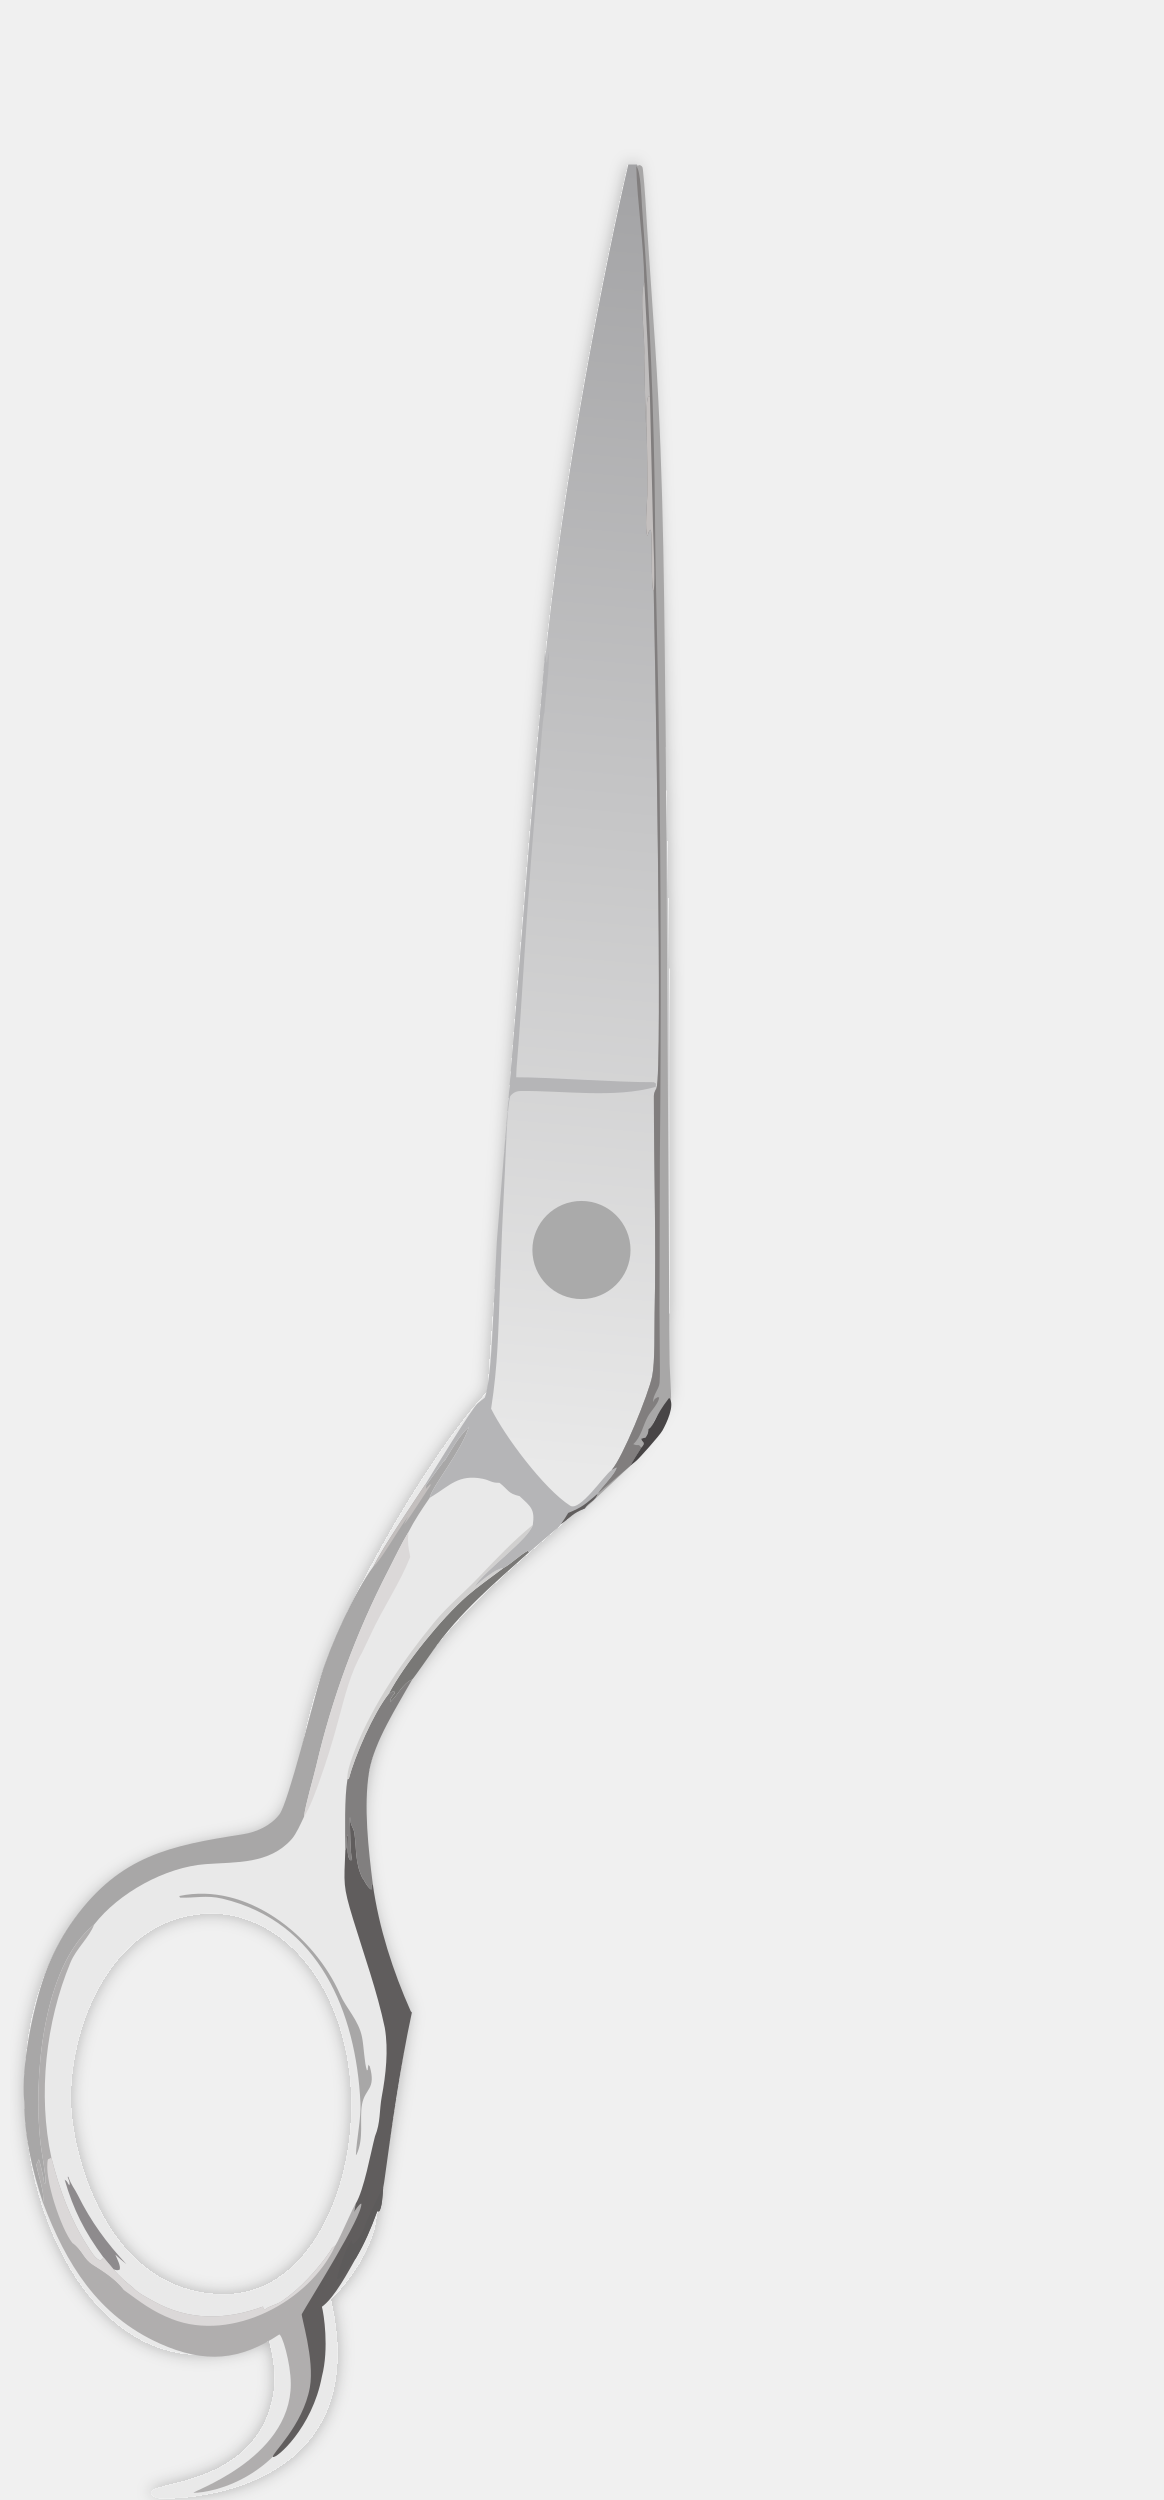
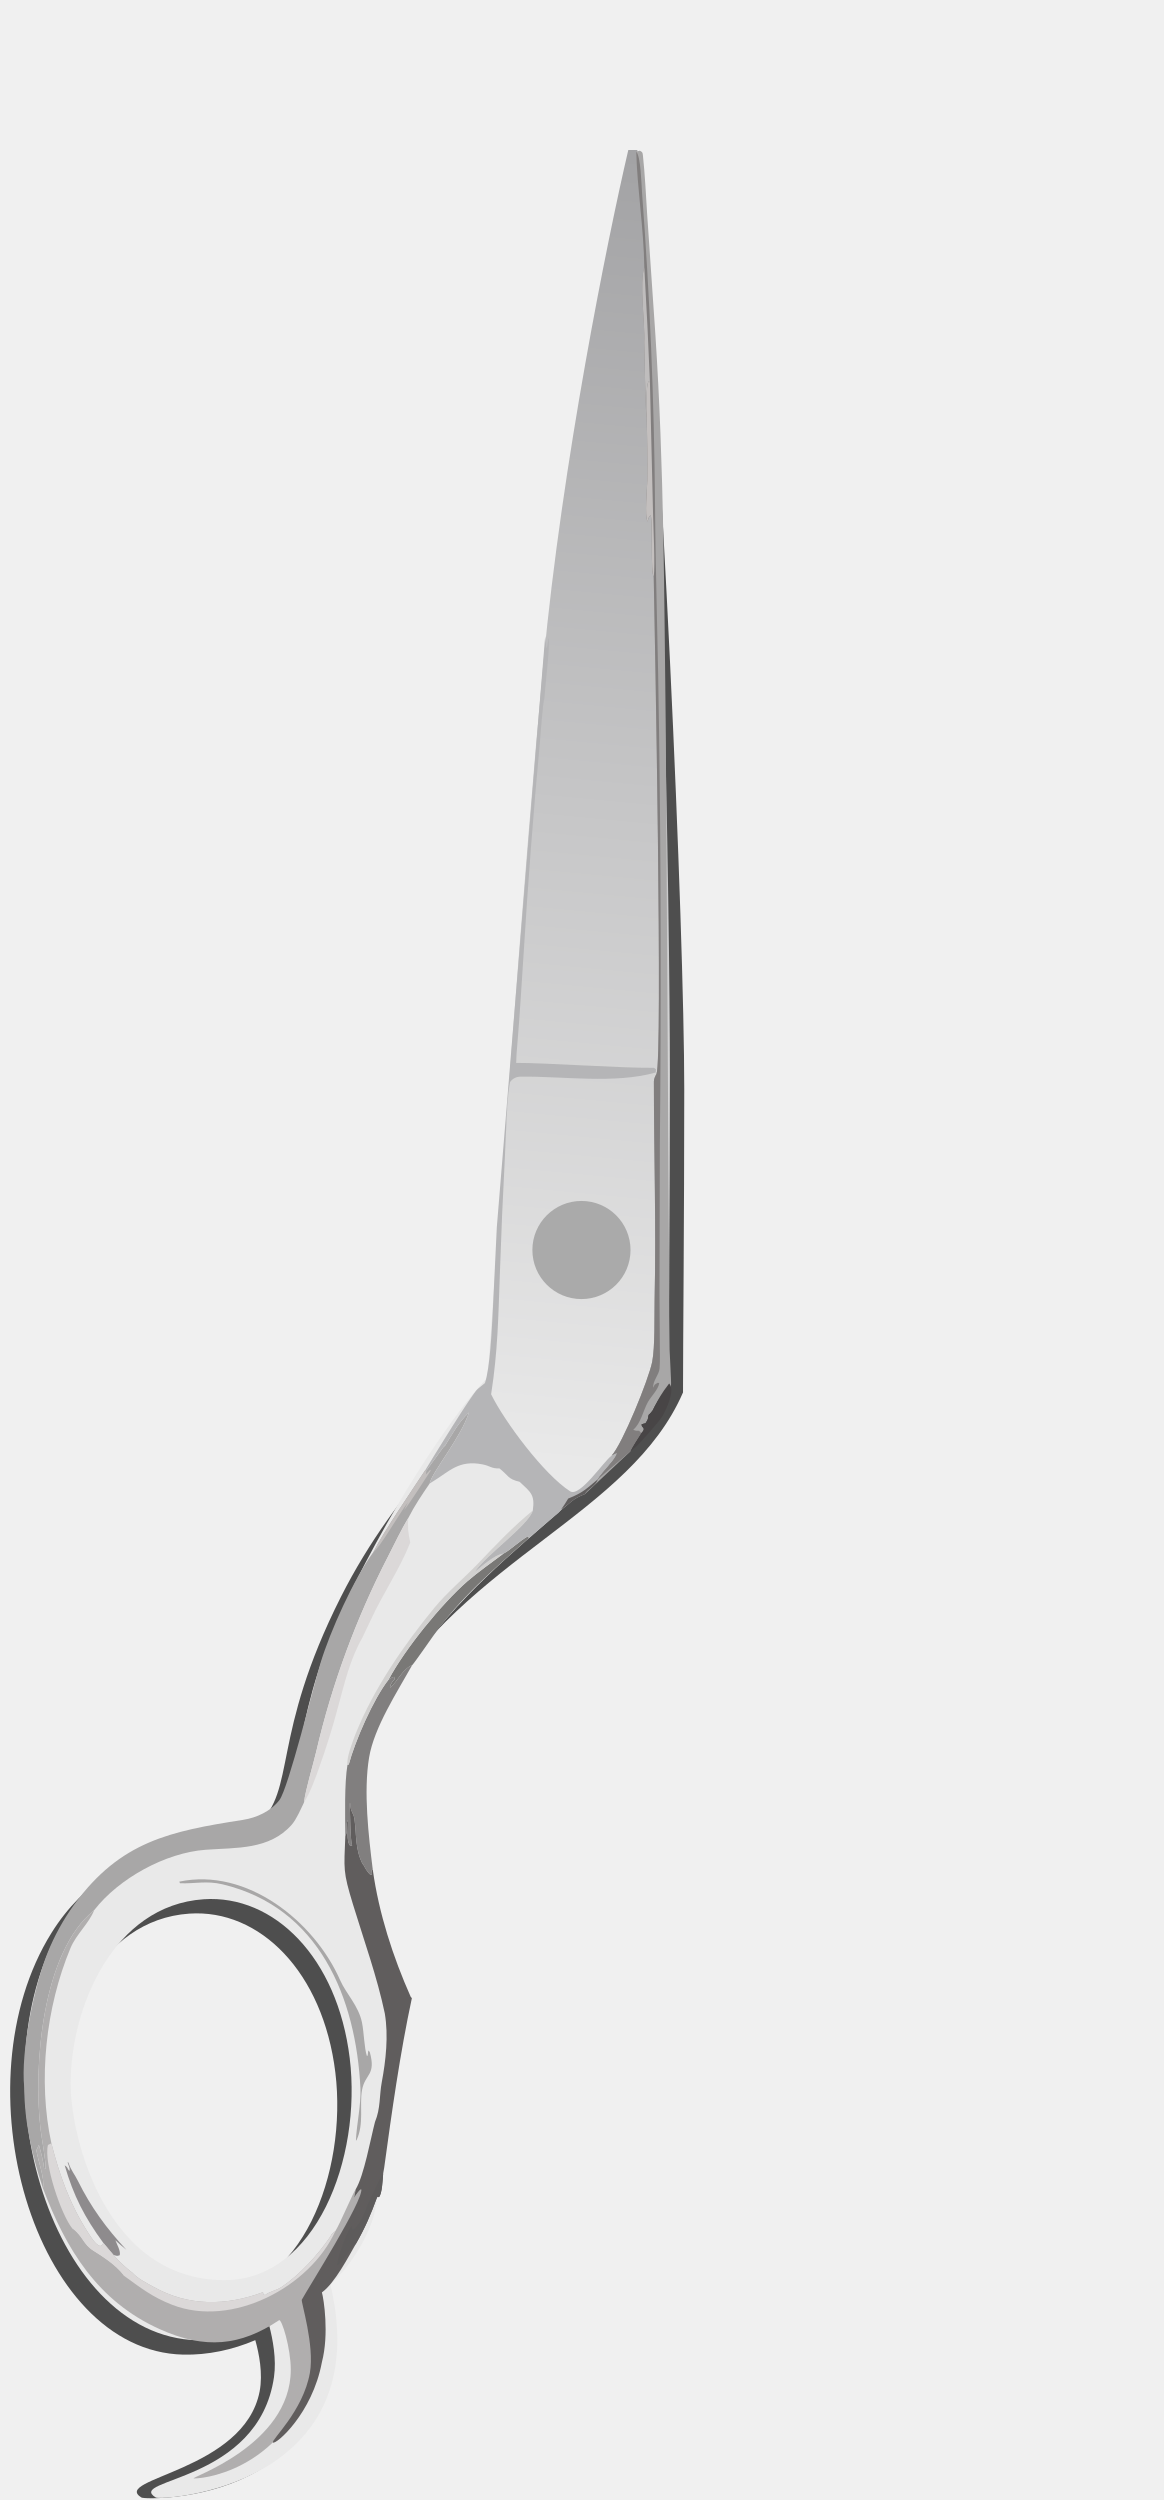
<svg xmlns="http://www.w3.org/2000/svg" width="81" height="174" viewBox="0 0 81 174" fill="none">
  <g clip-path="url(#clip0_720_2033)">
-     <g filter="url(#filter0_d_720_2033)">
-       <path d="M44.361 11.479C46.069 29.026 46.624 64.715 46.624 75.814C46.624 80.357 46.603 84.733 46.581 88.421C46.56 92.109 46.538 95.111 46.538 96.903V96.912L46.535 96.92C44.695 101.156 41.432 104.033 37.879 107.127C34.325 110.222 30.477 113.538 27.45 118.653C25.229 122.408 24.971 126.464 25.521 130.223C26.071 133.982 27.429 137.441 28.436 140.003C28.44 140.014 28.441 140.03 28.442 140.04C28.442 140.052 28.441 140.068 28.441 140.086C28.439 140.122 28.436 140.171 28.43 140.231C28.418 140.352 28.397 140.522 28.369 140.732C28.314 141.154 28.23 141.744 28.125 142.444C27.915 143.846 27.623 145.696 27.323 147.556C27.023 149.415 26.714 151.284 26.469 152.723C26.346 153.442 26.24 154.054 26.158 154.504C26.117 154.728 26.082 154.913 26.055 155.05C26.028 155.185 26.008 155.277 25.995 155.314C25.422 157.07 24.367 158.684 23.006 160.028C26.311 174.202 11.2 174.048 10.844 173.828C8.69 172.499 18 173.828 19.07 166.443C19.25 165.198 18.983 163.802 18.743 162.885C17.163 163.555 15.46 163.92 13.752 163.882C8.538 163.764 4.611 159.034 2.806 153.044C1 147.051 1.309 139.775 4.582 134.532C6.884 130.847 10.011 129.39 12.795 128.642C14.185 128.268 15.493 128.07 16.565 127.86C17.101 127.755 17.579 127.647 17.981 127.513C18.382 127.378 18.704 127.217 18.933 127.01C20.291 125.775 20.514 124.254 21.01 121.808C21.505 119.364 22.272 116.012 24.729 111.142C28.646 103.375 32.523 98.272 33.947 96.884C34.715 85.663 36.533 60.863 37.83 47.038C39.128 33.204 42.299 17.564 43.722 11.473L43.73 11.44H44.358L44.361 11.479ZM14.18 133.188C7.862 133.616 4.916 140.745 4.916 146.038C4.916 149.752 7.349 159.698 15.631 159.698C21.949 159.698 25.194 151.246 24.34 144.245C23.486 137.244 19.078 132.857 14.18 133.188Z" fill="url(#paint0_linear_720_2033)" />
-     </g>
+     <path d="M44.361 11.479C46.069 29.025 47.624 64.713 47.624 75.814C47.624 80.357 47.602 84.733 47.581 88.421C47.559 92.109 47.538 95.111 47.538 96.903V96.912L47.535 96.92C45.694 101.158 41.928 104.036 37.877 107.129C33.822 110.224 29.476 113.539 26.45 118.653C24.229 122.408 23.971 126.464 24.52 130.223C25.07 133.982 26.428 137.441 27.435 140.003C27.44 140.014 27.441 140.03 27.441 140.04C27.442 140.052 27.441 140.068 27.44 140.086C27.439 140.122 27.435 140.171 27.43 140.231C27.418 140.352 27.396 140.522 27.369 140.732C27.314 141.154 27.23 141.744 27.125 142.444C26.915 143.846 26.623 145.696 26.323 147.556C26.023 149.415 25.714 151.284 25.469 152.723C25.346 153.442 25.24 154.054 25.158 154.504C25.117 154.728 25.082 154.913 25.055 155.05C25.028 155.185 25.007 155.277 24.995 155.314C24.422 157.07 23.367 158.684 22.006 160.028C25.311 174.202 10.2 174.048 9.844 173.828C7.691 172.499 17 171.999 18.07 166.443C18.309 165.201 18.028 163.794 17.768 162.874C16.181 163.552 14.468 163.92 12.752 163.882C7.537 163.764 3.611 159.034 1.805 153.044C-0.001 147.051 0.308 139.775 3.582 134.532C5.884 130.847 9.011 129.39 11.795 128.642C13.185 128.268 14.492 128.07 15.564 127.86C16.101 127.755 16.579 127.647 16.98 127.513C17.382 127.378 17.704 127.217 17.932 127.01C19.291 125.775 19.514 124.254 20.01 121.808C20.505 119.364 21.272 116.012 23.728 111.142C27.649 103.369 33.518 98.264 34.946 96.883C35.715 85.662 37.533 60.863 38.83 47.038C40.128 33.207 42.298 17.566 43.721 11.473L43.729 11.44H44.357L44.361 11.479ZM13.18 133.188C6.862 133.616 3.916 140.745 3.916 146.038C3.916 149.753 6.349 159.698 14.632 159.698C20.949 159.698 24.193 151.246 23.34 144.245C22.486 137.244 18.078 132.857 13.18 133.188Z" fill="#4E4E4E" />
+     <path d="M44.361 10.479C46.069 28.026 46.624 63.715 46.624 74.814C46.624 79.357 46.603 83.733 46.581 87.421C46.56 91.109 46.538 94.111 46.538 95.903V95.912L46.535 95.92C44.695 100.156 41.432 103.033 37.879 106.127C34.325 109.222 30.477 112.538 27.45 117.653C25.229 121.408 24.971 125.464 25.521 129.223C26.071 132.982 27.429 136.441 28.436 139.003C28.44 139.014 28.441 139.03 28.442 139.04C28.442 139.052 28.441 139.068 28.441 139.086C28.439 139.122 28.436 139.171 28.43 139.231C28.418 139.352 28.397 139.522 28.369 139.732C28.314 140.154 28.23 140.744 28.125 141.444C27.915 142.846 27.623 144.696 27.323 146.556C27.023 148.415 26.714 150.284 26.469 151.723C26.346 152.442 26.24 153.054 26.158 153.504C26.117 153.728 26.082 153.913 26.055 154.05C26.028 154.185 26.008 154.277 25.995 154.314C25.422 156.07 24.367 157.684 23.006 159.028C26.311 173.204 11.2 174.048 10.844 173.828C8.69 172.499 18 172.828 19.07 165.443C19.25 164.198 18.983 162.802 18.743 161.885C17.163 162.555 15.46 162.92 13.752 162.882C8.538 162.764 4.611 158.034 2.806 152.044C1 146.051 1.309 138.775 4.582 133.532C6.884 129.847 10.011 128.39 12.795 127.642C14.185 127.268 15.493 127.07 16.565 126.86C17.101 126.755 17.579 126.647 17.981 126.513C18.382 126.378 18.704 126.217 18.933 126.01C20.291 124.775 20.514 123.254 21.01 120.808C21.505 118.364 22.272 115.012 24.729 110.142C28.646 102.375 32.523 97.272 33.947 95.884C34.715 84.663 36.533 59.863 37.83 46.038C39.128 32.204 42.299 16.564 43.722 10.473L43.73 10.44H44.358L44.361 10.479ZM14.18 132.188C7.862 132.616 4.916 139.745 4.916 145.038C4.916 148.752 7.349 158.698 15.631 158.698C21.949 158.698 25.194 150.246 24.34 143.245C23.486 136.244 19.078 131.857 14.18 132.188Z" fill="url(#paint0_linear_720_2033)" />
    <circle cx="40.469" cy="87.001" r="3.415" fill="#AAAAAA" />
-     <path d="M4.5 151.704C4.782 151.897 4.62 151.857 4.824 152.103C4.896 151.908 4.788 151.758 4.704 151.504L4.759 151.506C4.963 152.108 5.172 152.283 5.426 152.797C6.323 154.613 7.415 156.105 8.795 157.583C8.532 157.373 8.277 157.154 8.03 156.926C8.164 157.266 8.409 157.681 8.332 157.966C8.099 158.037 8.175 158.009 7.898 157.948L7.193 157.108C5.885 155.325 5.116 153.822 4.5 151.704Z" fill="#8E8B8D" />
-     <path d="M12.477 131.962C17.181 130.969 21.869 134.717 23.676 138.826C24.09 139.767 24.96 140.605 25.196 141.777C25.33 142.445 25.357 143.571 25.534 144.091L25.59 144.07L25.634 143.681L25.618 143.709L25.733 143.808C26.195 145.466 25.405 145.317 25.198 146.465C25.005 147.539 25.357 148.798 24.813 149.963L24.771 149.984C24.814 148.896 25.14 147.448 25.087 146.365C24.781 140.055 22.225 133.754 15.483 132.148C14.364 131.882 13.561 132.117 12.529 132.075L12.477 131.962Z" fill="#A8A7A7" />
-     <path d="M27.047 117.897C27.236 117.831 27.168 117.761 27.44 117.703L27.432 117.721L27.472 117.863C27.326 118 27.128 118.264 27.157 118.471C27.673 118.011 28.003 117.178 28.695 116.881C27.663 118.73 26.037 121.224 25.69 123.314C25.293 125.702 25.649 128.741 25.946 131.137L25.863 131.153L25.895 131.484L25.791 131.491C25.536 131.274 25.427 131.027 25.261 130.734L25.249 130.761C24.71 129.725 24.82 128.722 24.67 127.61C24.61 127.164 24.363 127.066 24.38 126.521L24.34 126.52C24.371 127.078 24.371 129.066 24.509 129.459L24.377 129.471C24.077 129.158 24.234 128.188 24.221 127.679C24 128.015 24.265 128.436 24.035 128.771C24.019 127.43 23.967 125.106 24.184 123.832L24.274 123.809C24.697 122.208 25.987 119.241 27.047 117.897Z" fill="#817F7F" />
-     <path d="M35.043 109.13C35.501 108.899 36.153 108.247 36.747 107.924L36.817 108.04C34.382 110.218 32.016 112.207 30.128 114.893C29.983 115.098 28.783 116.818 28.696 116.884C28.003 117.181 27.674 118.014 27.157 118.474C27.128 118.267 27.327 118.003 27.473 117.867L27.433 117.725L27.44 117.706C27.169 117.764 27.236 117.834 27.048 117.901C28.175 115.781 30.721 112.646 32.512 111.073C33.179 110.488 34.3 109.688 35.043 109.13Z" fill="#797876" />
-     <path d="M29.682 103.338C30.122 102.753 30.531 102.159 30.971 101.574L30.907 101.734C31.497 100.791 31.847 100.081 32.64 99.299C32.099 101.034 30.039 103.491 29.904 104.252C29.352 105.06 28.869 105.769 28.419 106.648C27.926 107.462 27.451 108.476 27.014 109.322C24.801 113.609 23.1 118.216 22.008 122.915C21.802 123.802 21.251 125.607 21.16 126.448C20.939 126.907 20.63 127.63 20.302 128.002C18.751 129.759 16.45 129.587 14.314 129.744C11.519 129.948 8.27 131.736 6.556 133.945C2.912 136.875 2.319 144.817 2.817 149.159C2.885 149.745 3.226 151.534 3.164 151.948L3.081 151.97C2.99 151.33 2.886 150.918 2.707 150.289L2.532 150.66C2.675 151.505 3.126 152.599 2.989 153.307C2.232 151.017 1.696 148.716 1.687 146.286C1.425 143.809 2.383 139.218 3.313 136.909C3.792 135.719 4.415 134.591 5.167 133.552C8.385 129.146 11.84 128.455 16.913 127.663C17.851 127.517 18.846 127.071 19.45 126.279C20.068 125.468 21.83 118.311 22.304 116.754C22.992 114.494 24.626 110.891 25.989 109.022C26.7 107.597 28.678 104.726 29.598 103.321L29.682 103.338Z" fill="#A8A7A7" />
-     <path d="M29.682 103.34L29.642 103.625L29.942 103.295L29.98 103.353C29.53 104.019 28.562 105.576 28.116 106.116L28.396 105.558C27.807 106.31 26.436 108.73 25.989 109.023C26.7 107.599 28.678 104.728 29.598 103.323L29.682 103.34Z" fill="#C3BFBE" />
-     <path d="M6.556 133.945C6.213 134.846 5.309 135.617 4.905 136.588C3.183 140.723 2.626 145.791 3.577 150.177C4.151 152.41 4.864 154.429 6.126 156.381C6.316 156.676 6.634 157.226 6.971 157.324C7.156 157.217 7.091 157.296 7.193 157.107L7.897 157.947C8.331 158.44 8.701 158.783 9.222 159.189C9.609 159.609 10.205 159.897 10.696 160.172C13.136 161.535 15.741 161.487 18.305 160.537L18.335 160.69L18.457 160.733C18.761 160.476 19.2 160.444 19.636 160.149C20.868 159.317 22.1 157.959 22.942 156.742C23.151 156.438 22.945 156.6 23.344 156.278C23.651 155.806 24.628 153.488 24.753 153.384L24.643 153.965C24.788 153.768 24.948 153.478 25.135 153.373C25.365 154.05 23.592 157.197 23.185 157.948C23.018 158.256 22.173 159.235 22.152 159.487C22.492 159.784 22.879 159.519 23.258 159.464C23 159.819 22.725 160.156 22.433 160.474C22.334 160.583 22.441 163.717 22 165.5C20.268 172.5 14.714 173.5 13.5 173.5C13 173.5 20.238 171.243 20.238 165.925C20.238 164.425 19.605 162.367 19.423 162.488C16.719 164.286 14.283 164.532 11.123 163.112C6.784 161.161 4.602 157.554 2.989 153.307C3.126 152.599 2.675 151.505 2.532 150.66L2.707 150.289C2.886 150.918 2.99 151.33 3.081 151.971L3.164 151.948C3.226 151.534 2.885 149.745 2.817 149.159C2.319 144.817 2.912 136.876 6.556 133.945Z" fill="#B0AEAE" />
-     <path d="M5.046 156.12C4.266 155.186 3.022 151.515 3.338 150.289L3.577 150.176C4.151 152.409 4.864 154.428 6.126 156.38C6.316 156.675 6.634 157.225 6.971 157.323C7.156 157.216 7.091 157.295 7.193 157.106L7.897 157.946C8.331 158.438 8.701 158.782 9.222 159.188C9.609 159.608 10.205 159.895 10.696 160.17C13.136 161.533 15.741 161.486 18.305 160.536L18.335 160.689L18.457 160.732C18.761 160.475 19.2 160.443 19.636 160.148C20.868 159.315 22.1 157.958 22.942 156.74C23.151 156.437 22.945 156.598 23.344 156.276C21.574 160.189 16.139 163.039 11.978 161.412C10.579 160.867 9.787 160.228 8.592 159.366C8.034 158.653 7.232 158.133 6.471 157.656C5.779 157.222 5.752 156.661 5.046 156.12Z" fill="#DBD8D8" />
-     <path d="M5.046 156.121C5.752 156.662 5.779 157.223 6.471 157.657C7.232 158.134 8.034 158.655 8.592 159.368C7.354 159.317 5.561 157.194 5.046 156.121Z" fill="#B0AEAE" />
-     <path d="M24.035 128.773C24.265 128.437 24 128.016 24.221 127.68C24.234 128.189 24.077 129.16 24.377 129.472L24.509 129.461C24.371 129.067 24.371 127.079 24.34 126.521L24.38 126.522C24.363 127.067 24.61 127.166 24.67 127.611C24.82 128.723 24.71 129.726 25.249 130.762L25.261 130.735C25.427 131.028 25.536 131.275 25.791 131.492L25.894 131.486L25.863 131.155L25.946 131.138C26.369 134.17 27.346 137.19 28.586 139.98L28.666 140.071C27.839 143.923 27.272 147.979 26.737 151.89L26.668 152.281C26.637 152.639 26.598 153.716 26.369 153.927L26.301 153.882L26.238 153.944C25.799 155.147 25.409 156.063 24.761 157.185C24.287 158.011 23.29 159.931 22.404 160.549C22.535 161.011 22.915 163.447 22.404 165.408C21.735 169 19.196 171.171 19 171C18.826 170.849 21.092 168.84 21.568 166.151C21.906 164.24 20.936 161.189 21.005 161.061C21.412 160.31 25.364 154.049 25.135 153.372C24.948 153.477 24.788 153.768 24.643 153.965L24.753 153.383C25.342 152.409 25.797 149.835 26.1 148.685C26.493 147.748 26.397 146.847 26.571 145.921C26.854 144.415 27.045 142.682 26.782 141.135C26.252 138.604 25.326 136.034 24.568 133.548C23.859 131.223 23.943 131.125 24.035 128.773Z" fill="#605D5D" />
-     <path d="M25.505 154.619C25.839 153.94 26.286 152.848 26.668 152.281C26.637 152.639 26.598 153.716 26.369 153.927L26.301 153.882L26.238 153.944C25.8 155.147 25.409 156.063 24.761 157.185C24.37 157.416 23.862 158.587 23.463 158.641C23.479 158.169 24.125 156.295 24.473 155.915C24.5 156.118 24.453 156.046 24.564 156.179C24.987 155.97 25.372 155.064 25.505 154.619Z" fill="#5D5B5B" />
-     <path d="M28.419 106.648C28.362 107.323 28.408 107.684 28.556 108.359C27.824 110.207 26.643 111.925 25.812 113.736C25.622 114.151 25.41 114.57 25.218 114.985C24.345 116.521 23.998 118.098 23.534 119.783C23.158 121.206 22.72 122.611 22.222 123.996C21.956 124.754 21.589 125.773 21.16 126.448C21.251 125.607 21.802 123.802 22.008 122.916C23.1 118.216 24.8 113.61 27.014 109.322C27.451 108.476 27.925 107.462 28.419 106.648Z" fill="#DBD8D8" />
-     <path d="M24.184 123.832C24.093 123.378 24.561 122.147 24.75 121.674C26.002 118.547 28.096 115.498 30.234 112.9C31.147 111.791 32.285 110.856 33.262 109.833C34.494 108.544 35.709 107.249 37.083 106.133C36.796 107.145 33.741 109.294 33.033 110.413C33.554 109.998 34.434 109.195 35.043 109.127C34.3 109.685 33.179 110.485 32.512 111.07C30.72 112.643 28.174 115.778 27.047 117.898C25.987 119.241 24.697 122.209 24.274 123.809L24.184 123.832Z" fill="#D1D0CF" />
-     <path d="M38.026 46.074L37.945 45.273L34.578 86.419L34.294 92.337C34.232 93.506 34.105 96.229 33.749 97.265L33.253 97.668C32.857 97.989 30.087 102.519 29.598 103.323L29.682 103.34C30.122 102.755 30.532 102.161 30.971 101.576L30.907 101.736C31.498 100.793 31.847 100.083 32.64 99.301C32.099 101.036 30.039 103.494 29.905 104.254L30.025 104.175L30.143 104.103C31.28 103.408 31.932 102.59 33.592 102.923C34.14 103.033 34.19 103.22 34.761 103.202C35.401 103.699 35.329 103.941 36.167 104.133C36.946 104.861 37.241 105.037 37.083 106.137C36.796 107.149 33.741 109.298 33.033 110.417C33.554 110.001 34.435 109.199 35.043 109.131C35.501 108.9 36.153 108.247 36.747 107.925L36.817 108.041C36.872 108.01 37.042 107.853 37.101 107.801C37.616 107.349 38.16 106.896 38.684 106.449C38.882 106.3 38.884 106.297 39.017 106.114L39.037 106.086C39.752 105.596 39.804 105.337 40.711 104.99C40.931 104.609 41.488 104.438 41.614 103.953C41.882 103.504 42.902 102.518 42.923 102.13C42.8 102.19 42.688 102.248 42.567 102.312C42.035 102.682 40.359 105.227 39.684 104.796C37.858 103.629 35.106 99.927 34.182 98.044C34.657 94.979 34.679 92.671 34.793 89.591C34.883 86.9 34.999 84.209 35.141 81.52C35.191 80.495 35.289 77.178 35.506 76.305C35.682 76.058 35.94 75.938 36.242 75.935C39.203 75.897 42.769 76.455 45.636 75.647C45.651 75.592 45.652 75.481 45.655 75.419C45.608 75.386 45.562 75.353 45.516 75.32C43.205 75.343 37.861 74.965 35.925 74.978C35.932 74.573 35.964 74.172 35.999 73.769C36.182 71.658 36.297 69.543 36.441 67.429C36.743 62.485 37.123 57.545 37.583 52.612C37.632 52.116 37.772 49.931 37.897 49.569C37.94 48.642 38.299 46.026 38.187 45.371L38.064 46.101L38.026 46.074Z" fill="#B5B5B7" />
-     <path d="M39.547 105.3C40.584 104.883 40.778 104.65 41.614 103.951C41.488 104.436 40.931 104.607 40.711 104.988C39.804 105.335 39.752 105.594 39.037 106.084C39.236 105.806 39.372 105.594 39.547 105.3Z" fill="#605D5D" />
-     <path d="M44.535 11.488L44.281 11.555C44.343 14.101 44.812 16.953 44.845 19.631C44.483 20.621 44.91 23.619 44.838 24.823C44.875 25.689 44.903 29.397 45.005 30.029C45.051 31.503 45.067 32.978 45.052 34.453C45.042 35.005 44.855 36.929 45.068 37.3C45.148 37.059 45.126 36.967 45.292 36.865C45.45 37.456 45.267 40.843 45.499 41.158C45.575 44.795 46.138 74.727 45.688 75.751C45.597 75.916 45.51 76.086 45.51 76.28C45.512 81.308 45.674 86.355 45.561 91.383C45.535 92.551 45.598 94.747 45.392 95.783C45.151 97.004 43.317 101.507 42.567 102.312C42.688 102.247 42.8 102.189 42.923 102.129C42.902 102.517 41.882 103.503 41.614 103.952C41.488 104.437 40.93 104.608 40.711 104.989L43.864 102.024C44.068 101.624 44.39 101.143 44.635 100.751C45.011 100.359 44.658 100.39 44.623 100.129L44.928 100.056C45.084 99.806 45.118 99.774 45.126 99.464C45.265 99.365 45.329 99.296 45.438 99.164C45.577 98.744 45.824 98.443 46.079 98.078C46.28 97.854 46.266 97.85 46.56 97.73C46.581 97.7 46.602 97.67 46.624 97.64C46.667 97.567 46.694 97.485 46.703 97.401C46.731 97.144 46.611 95.349 46.603 94.923C46.574 93.369 46.572 91.837 46.574 90.282L46.338 51.836C46.222 42.395 46.23 33.679 45.611 24.241L45.043 15.92C44.958 14.585 44.888 13.13 44.745 11.795C44.72 11.564 44.678 11.579 44.535 11.488Z" fill="#A8A7A7" />
-     <path d="M44.687 14.43C44.646 13.86 44.601 11.871 44.281 11.555C44.343 14.1 44.812 16.952 44.845 19.631C44.483 20.621 44.91 23.619 44.838 24.823C44.875 25.689 44.903 29.397 45.005 30.028C45.051 31.503 45.067 32.978 45.053 34.452C45.042 35.004 44.855 36.928 45.068 37.299C45.148 37.059 45.126 36.966 45.292 36.865C45.45 37.455 45.267 40.843 45.499 41.157C45.575 44.794 46.138 74.726 45.688 75.75C45.597 75.916 45.51 76.085 45.51 76.279C45.512 81.308 45.674 86.355 45.561 91.383C45.535 92.551 45.598 94.747 45.392 95.783C45.151 97.003 43.317 101.506 42.567 102.311C42.688 102.247 42.8 102.188 42.923 102.128C42.902 102.516 41.882 103.503 41.614 103.951L43.864 102.024C44.068 101.623 44.39 101.142 44.636 100.751L44.48 100.582C44.267 100.58 44.267 100.592 44.074 100.512C44.623 100.034 44.752 99.196 45.097 98.578C45.321 98.178 45.819 97.71 45.882 97.267L45.786 97.237C45.502 97.42 45.599 97.302 45.464 97.585C45.418 97.102 45.873 96.696 45.905 96.246C45.946 95.686 45.925 95.092 45.923 94.528L45.9 91.057L45.925 80.739C46.024 71.1 46.005 61.461 45.869 51.822C45.812 46.574 45.629 41.322 45.59 36.069C45.531 28.848 45.23 21.631 44.687 14.43Z" fill="#817E7E" />
-     <path d="M45.005 30.028C45.035 29.536 44.931 27.808 45.147 27.547L45.235 27.61L45.452 36.759C45.47 37.672 45.607 40.319 45.499 41.157C45.267 40.843 45.45 37.455 45.292 36.865C45.126 36.966 45.148 37.058 45.068 37.299C44.855 36.928 45.042 35.004 45.053 34.452C45.067 32.977 45.051 31.503 45.005 30.028Z" fill="#C3BFBE" />
-     <path d="M44.845 19.629C44.999 22.287 45.129 24.947 45.235 27.608L45.147 27.545C44.931 27.806 45.035 29.534 45.004 30.026C44.903 29.395 44.875 25.686 44.838 24.821C44.91 23.617 44.483 20.619 44.845 19.629Z" fill="#BFBDBD" />
-     <path d="M44.636 100.752C45.011 100.359 44.658 100.391 44.623 100.129L44.928 100.056C45.084 99.807 45.118 99.774 45.126 99.464C45.592 99.167 45.507 98.655 46.574 97.289C47.013 97.772 46.377 99.082 46.106 99.567C45.911 99.918 44.439 101.558 44.269 101.686C44.153 101.773 43.864 102.025 43.864 102.025C44.069 101.624 44.39 101.143 44.636 100.752Z" fill="#484546" />
+     <path d="M4.5 150.704C4.782 150.897 4.62 150.857 4.824 151.103C4.896 150.908 4.788 150.758 4.704 150.504L4.759 150.506C4.963 151.108 5.172 151.283 5.426 151.797C6.323 153.613 7.415 155.105 8.795 156.583C8.532 156.373 8.277 156.154 8.03 155.926C8.164 156.266 8.409 156.681 8.332 156.966C8.099 157.037 8.175 157.009 7.898 156.948L7.193 156.108C5.885 154.325 5.116 152.822 4.5 150.704Z" fill="#8E8B8D" />
+     <path d="M12.477 130.962C17.181 129.969 21.869 133.717 23.676 137.826C24.09 138.767 24.96 139.605 25.196 140.777C25.33 141.445 25.357 142.571 25.534 143.091L25.59 143.07L25.634 142.681L25.618 142.709L25.733 142.808C26.195 144.466 25.405 144.317 25.198 145.465C25.005 146.539 25.357 147.798 24.813 148.963L24.771 148.984C24.814 147.896 25.14 146.448 25.087 145.365C24.781 139.055 22.225 132.754 15.483 131.148C14.364 130.882 13.561 131.117 12.529 131.075L12.477 130.962Z" fill="#A8A7A7" />
+     <path d="M27.047 116.897C27.236 116.831 27.168 116.761 27.44 116.703L27.432 116.721L27.472 116.863C27.326 117 27.128 117.264 27.157 117.471C27.673 117.011 28.003 116.178 28.695 115.881C27.663 117.73 26.037 120.224 25.69 122.314C25.293 124.702 25.649 127.741 25.946 130.137L25.863 130.153L25.895 130.484L25.791 130.491C25.536 130.274 25.427 130.027 25.261 129.734L25.249 129.761C24.71 128.725 24.82 127.722 24.67 126.61C24.61 126.164 24.363 126.066 24.38 125.521L24.34 125.52C24.371 126.078 24.371 128.066 24.509 128.459L24.377 128.471C24.077 128.158 24.234 127.188 24.221 126.679C24 127.015 24.265 127.436 24.035 127.771C24.019 126.43 23.967 124.106 24.184 122.832L24.274 122.809C24.697 121.208 25.987 118.241 27.047 116.897Z" fill="#817F7F" />
+     <path d="M35.043 108.13C35.501 107.899 36.153 107.247 36.747 106.924L36.817 107.04C34.382 109.218 32.016 111.207 30.128 113.893C29.983 114.098 28.783 115.818 28.696 115.884C28.003 116.181 27.674 117.014 27.157 117.474C27.128 117.267 27.327 117.003 27.473 116.867L27.433 116.725L27.44 116.706C27.169 116.764 27.236 116.834 27.048 116.901C28.175 114.781 30.721 111.646 32.512 110.073C33.179 109.488 34.3 108.688 35.043 108.13Z" fill="#797876" />
+     <path d="M29.682 102.338C30.122 101.753 30.531 101.159 30.971 100.574L30.907 100.734C31.497 99.791 31.847 99.081 32.64 98.299C32.099 100.034 30.039 102.491 29.904 103.252C29.352 104.06 28.869 104.769 28.419 105.648C27.926 106.462 27.451 107.476 27.014 108.322C24.801 112.609 23.1 117.216 22.008 121.915C21.802 122.802 21.251 124.607 21.16 125.448C20.939 125.907 20.63 126.63 20.302 127.002C18.751 128.759 16.45 128.587 14.314 128.744C11.519 128.948 8.27 130.736 6.556 132.945C2.912 135.875 2.319 143.817 2.817 148.159C2.885 148.745 3.226 150.534 3.164 150.948L3.081 150.97C2.99 150.33 2.886 149.918 2.707 149.289L2.532 149.66C2.675 150.505 3.126 151.599 2.989 152.307C2.232 150.017 1.696 147.716 1.687 145.286C1.425 142.809 2.383 138.218 3.313 135.909C3.792 134.719 4.415 133.591 5.167 132.552C8.385 128.146 11.84 127.455 16.913 126.663C17.851 126.517 18.846 126.071 19.45 125.279C20.068 124.468 21.83 117.311 22.304 115.754C22.992 113.494 24.626 109.891 25.989 108.022C26.7 106.597 28.678 103.726 29.598 102.321L29.682 102.338Z" fill="#A8A7A7" />
+     <path d="M29.682 102.34L29.642 102.625L29.942 102.295L29.98 102.353C29.53 103.019 28.562 104.576 28.116 105.116L28.396 104.558C27.807 105.31 26.436 107.73 25.989 108.023C26.7 106.599 28.678 103.728 29.598 102.323L29.682 102.34Z" fill="#C3BFBE" />
+     <path d="M6.556 132.945C6.213 133.846 5.309 134.617 4.905 135.588C3.183 139.723 2.626 144.791 3.577 149.177C4.151 151.41 4.864 153.429 6.126 155.381C6.316 155.676 6.634 156.226 6.971 156.324C7.156 156.217 7.091 156.296 7.193 156.107L7.897 156.947C8.331 157.44 8.701 157.783 9.222 158.189C9.609 158.609 10.205 158.897 10.696 159.172C13.136 160.535 15.741 160.487 18.305 159.537L18.335 159.69L18.457 159.733C18.761 159.476 19.2 159.444 19.636 159.149C20.868 158.317 22.1 156.959 22.942 155.742C23.151 155.438 22.945 155.6 23.344 155.278C23.651 154.806 24.628 152.488 24.753 152.384L24.643 152.965C24.788 152.768 24.948 152.478 25.135 152.373C25.365 153.05 23.592 156.197 23.185 156.948C23.018 157.256 22.173 158.235 22.152 158.487C22.492 158.784 22.879 158.519 23.258 158.464C23 158.819 22.725 159.156 22.433 159.474C22.334 159.583 22.441 162.717 22 164.5C20.268 171.5 14.714 172.5 13.5 172.5C13 172.5 20.238 170.243 20.238 164.925C20.238 163.425 19.605 161.367 19.423 161.488C16.719 163.286 14.283 163.532 11.123 162.112C6.784 160.161 4.602 156.554 2.989 152.307C3.126 151.599 2.675 150.505 2.532 149.66L2.707 149.289C2.886 149.918 2.99 150.33 3.081 150.971L3.164 150.948C3.226 150.534 2.885 148.745 2.817 148.159C2.319 143.817 2.912 135.876 6.556 132.945Z" fill="#B0AEAE" />
+     <path d="M5.046 155.12C4.266 154.186 3.022 150.515 3.338 149.289L3.577 149.176C4.151 151.409 4.864 153.428 6.126 155.38C6.316 155.675 6.634 156.225 6.971 156.323C7.156 156.216 7.091 156.295 7.193 156.106L7.897 156.946C8.331 157.438 8.701 157.782 9.222 158.188C9.609 158.608 10.205 158.895 10.696 159.17C13.136 160.533 15.741 160.486 18.305 159.536L18.335 159.689L18.457 159.732C18.761 159.475 19.2 159.443 19.636 159.148C20.868 158.315 22.1 156.958 22.942 155.74C23.151 155.437 22.945 155.598 23.344 155.276C21.574 159.189 16.139 162.039 11.978 160.412C10.579 159.867 9.787 159.228 8.592 158.366C8.034 157.653 7.232 157.133 6.471 156.656C5.779 156.222 5.752 155.661 5.046 155.12Z" fill="#DBD8D8" />
+     <path d="M5.046 155.121C5.752 155.662 5.779 156.223 6.471 156.657C7.232 157.134 8.034 157.655 8.592 158.368C7.354 158.317 5.561 156.194 5.046 155.121Z" fill="#B0AEAE" />
+     <path d="M24.035 127.773C24.265 127.437 24 127.016 24.221 126.68C24.234 127.189 24.077 128.16 24.377 128.472L24.509 128.461C24.371 128.067 24.371 126.079 24.34 125.521L24.38 125.522C24.363 126.067 24.61 126.166 24.67 126.611C24.82 127.723 24.71 128.726 25.249 129.762L25.261 129.735C25.427 130.028 25.536 130.275 25.791 130.492L25.894 130.486L25.863 130.155L25.946 130.138C26.369 133.17 27.346 136.19 28.586 138.98L28.666 139.071C27.839 142.923 27.272 146.979 26.737 150.89L26.668 151.281C26.637 151.639 26.598 152.716 26.369 152.927L26.301 152.882L26.238 152.944C25.799 154.147 25.409 155.063 24.761 156.185C24.287 157.011 23.29 158.931 22.404 159.549C22.535 160.011 22.915 162.447 22.404 164.408C21.735 168 19.196 170.171 19 170C18.826 169.849 21.092 167.84 21.568 165.151C21.906 163.24 20.936 160.189 21.005 160.061C21.412 159.31 25.364 153.049 25.135 152.372C24.948 152.477 24.788 152.768 24.643 152.965L24.753 152.383C25.342 151.409 25.797 148.835 26.1 147.685C26.493 146.748 26.397 145.847 26.571 144.921C26.854 143.415 27.045 141.682 26.782 140.135C26.252 137.604 25.326 135.034 24.568 132.548C23.859 130.223 23.943 130.125 24.035 127.773Z" fill="#605D5D" />
+     <path d="M25.505 153.619C25.839 152.94 26.286 151.848 26.668 151.281C26.637 151.639 26.598 152.716 26.369 152.927L26.301 152.882L26.238 152.944C25.8 154.147 25.409 155.063 24.761 156.185C24.37 156.416 23.862 157.587 23.463 157.641C23.479 157.169 24.125 155.295 24.473 154.915C24.5 155.118 24.453 155.046 24.564 155.179C24.987 154.97 25.372 154.064 25.505 153.619Z" fill="#5D5B5B" />
+     <path d="M28.419 105.648C28.362 106.323 28.408 106.684 28.556 107.359C27.824 109.207 26.643 110.925 25.812 112.736C25.622 113.151 25.41 113.57 25.218 113.985C24.345 115.521 23.998 117.098 23.534 118.783C23.158 120.206 22.72 121.611 22.222 122.996C21.956 123.754 21.589 124.773 21.16 125.448C21.251 124.607 21.802 122.802 22.008 121.916C23.1 117.216 24.8 112.61 27.014 108.322C27.451 107.476 27.925 106.462 28.419 105.648Z" fill="#DBD8D8" />
+     <path d="M24.184 122.832C24.093 122.378 24.561 121.147 24.75 120.674C26.002 117.547 28.096 114.498 30.234 111.9C31.147 110.791 32.285 109.856 33.262 108.833C34.494 107.544 35.709 106.249 37.083 105.133C36.796 106.145 33.741 108.294 33.033 109.413C33.554 108.998 34.434 108.195 35.043 108.127C34.3 108.685 33.179 109.485 32.512 110.07C30.72 111.643 28.174 114.778 27.047 116.898C25.987 118.241 24.697 121.209 24.274 122.809L24.184 122.832Z" fill="#D1D0CF" />
+     <path d="M38.026 45.074L37.945 44.273L34.578 85.419L34.294 91.337C34.232 92.506 34.105 95.229 33.749 96.265L33.253 96.668C32.857 96.989 30.087 101.519 29.598 102.323L29.682 102.34C30.122 101.755 30.532 101.161 30.971 100.576L30.907 100.736C31.498 99.793 31.847 99.083 32.64 98.301C32.099 100.036 30.039 102.494 29.905 103.254L30.025 103.175L30.143 103.103C31.28 102.408 31.932 101.59 33.592 101.923C34.14 102.033 34.19 102.22 34.761 102.202C35.401 102.699 35.329 102.941 36.167 103.133C36.946 103.861 37.241 104.037 37.083 105.137C36.796 106.149 33.741 108.298 33.033 109.417C33.554 109.001 34.435 108.199 35.043 108.131C35.501 107.9 36.153 107.247 36.747 106.925L36.817 107.041C36.872 107.01 37.042 106.853 37.101 106.801C37.616 106.349 38.16 105.896 38.684 105.449C38.882 105.3 38.884 105.297 39.017 105.114L39.037 105.086C39.752 104.596 39.804 104.337 40.711 103.99C40.931 103.609 41.488 103.438 41.614 102.953C41.882 102.504 42.902 101.518 42.923 101.13C42.8 101.19 42.688 101.248 42.567 101.312C42.035 101.682 40.359 104.227 39.684 103.796C37.858 102.629 35.106 98.927 34.182 97.044C34.657 93.979 34.679 91.671 34.793 88.591C34.883 85.9 34.999 83.209 35.141 80.52C35.191 79.495 35.289 76.178 35.506 75.305C35.682 75.058 35.94 74.938 36.242 74.935C39.203 74.897 42.769 75.455 45.636 74.647C45.651 74.592 45.652 74.481 45.655 74.419C45.608 74.386 45.562 74.353 45.516 74.32C43.205 74.343 37.861 73.965 35.925 73.978C35.932 73.573 35.964 73.172 35.999 72.769C36.182 70.658 36.297 68.543 36.441 66.429C36.743 61.485 37.123 56.545 37.583 51.612C37.632 51.116 37.772 48.931 37.897 48.569C37.94 47.642 38.299 45.026 38.187 44.371L38.064 45.101L38.026 45.074Z" fill="#B5B5B7" />
+     <path d="M39.547 104.3C40.584 103.883 40.778 103.65 41.614 102.951C41.488 103.436 40.931 103.607 40.711 103.988C39.804 104.335 39.752 104.594 39.037 105.084C39.236 104.806 39.372 104.594 39.547 104.3Z" fill="#605D5D" />
+     <path d="M44.535 10.488L44.281 10.555C44.343 13.101 44.812 15.953 44.845 18.631C44.483 19.621 44.91 22.619 44.838 23.823C44.875 24.689 44.903 28.397 45.005 29.029C45.051 30.503 45.067 31.978 45.052 33.453C45.042 34.005 44.855 35.929 45.068 36.3C45.148 36.059 45.126 35.967 45.292 35.865C45.45 36.456 45.267 39.843 45.499 40.158C45.575 43.795 46.138 73.727 45.688 74.751C45.597 74.916 45.51 75.086 45.51 75.28C45.512 80.308 45.674 85.355 45.561 90.383C45.535 91.551 45.598 93.747 45.392 94.783C45.151 96.004 43.317 100.507 42.567 101.312C42.688 101.247 42.8 101.189 42.923 101.129C42.902 101.517 41.882 102.503 41.614 102.952C41.488 103.437 40.93 103.608 40.711 103.989L43.864 101.024C44.068 100.624 44.39 100.143 44.635 99.751C45.011 99.359 44.658 99.391 44.623 99.129L44.928 99.056C45.084 98.806 45.118 98.774 45.126 98.464C45.265 98.365 45.329 98.296 45.438 98.164C45.577 97.744 45.824 97.443 46.079 97.078C46.28 96.854 46.266 96.85 46.56 96.73C46.581 96.7 46.602 96.67 46.624 96.64C46.667 96.567 46.694 96.485 46.703 96.401C46.731 96.144 46.611 94.349 46.603 93.923C46.574 92.369 46.572 90.837 46.574 89.282L46.338 50.836C46.222 41.395 46.23 32.679 45.611 23.241L45.043 14.92C44.958 13.585 44.888 12.13 44.745 10.795C44.72 10.564 44.678 10.579 44.535 10.488Z" fill="#A8A7A7" />
+     <path d="M44.687 13.43C44.646 12.86 44.601 10.871 44.281 10.555C44.343 13.1 44.812 15.952 44.845 18.631C44.483 19.621 44.91 22.619 44.838 23.823C44.875 24.689 44.903 28.397 45.005 29.028C45.051 30.503 45.067 31.978 45.053 33.452C45.042 34.004 44.855 35.928 45.068 36.299C45.148 36.059 45.126 35.966 45.292 35.865C45.45 36.455 45.267 39.843 45.499 40.157C45.575 43.794 46.138 73.726 45.688 74.75C45.597 74.916 45.51 75.085 45.51 75.279C45.512 80.308 45.674 85.355 45.561 90.383C45.535 91.551 45.598 93.747 45.392 94.783C45.151 96.003 43.317 100.506 42.567 101.311C42.688 101.247 42.8 101.188 42.923 101.128C42.902 101.516 41.882 102.503 41.614 102.951L43.864 101.024C44.068 100.623 44.39 100.142 44.636 99.751L44.48 99.582C44.267 99.58 44.267 99.592 44.074 99.512C44.623 99.034 44.752 98.196 45.097 97.578C45.321 97.178 45.819 96.71 45.882 96.267L45.786 96.237C45.502 96.42 45.599 96.302 45.464 96.585C45.418 96.102 45.873 95.696 45.905 95.246C45.946 94.686 45.925 94.092 45.923 93.528L45.9 90.057L45.925 79.739C46.024 70.1 46.005 60.461 45.869 50.822C45.812 45.574 45.629 40.322 45.59 35.069C45.531 27.848 45.23 20.631 44.687 13.43Z" fill="#817E7E" />
+     <path d="M45.005 29.028C45.035 28.536 44.931 26.808 45.147 26.547L45.235 26.61L45.452 35.759C45.47 36.672 45.607 39.319 45.499 40.157C45.267 39.843 45.45 36.455 45.292 35.865C45.126 35.966 45.148 36.058 45.068 36.299C44.855 35.928 45.042 34.004 45.053 33.452C45.067 31.977 45.051 30.503 45.005 29.028Z" fill="#C3BFBE" />
+     <path d="M44.845 18.629C44.999 21.287 45.129 23.947 45.235 26.608L45.147 26.545C44.931 26.806 45.035 28.534 45.004 29.026C44.903 28.395 44.875 24.686 44.838 23.821C44.91 22.617 44.483 19.619 44.845 18.629Z" fill="#BFBDBD" />
+     <path d="M44.636 99.752C45.011 99.359 44.658 99.391 44.623 99.129L44.928 99.056C45.084 98.807 45.118 98.774 45.126 98.464C45.592 98.167 45.507 97.655 46.574 96.289C47.013 96.772 46.377 98.082 46.106 98.567C45.911 98.918 44.439 100.558 44.269 100.686C44.153 100.773 43.864 101.025 43.864 101.025C44.069 100.624 44.39 100.143 44.636 99.752Z" fill="#484546" />
  </g>
  <defs>
-     <filter id="filter0_d_720_2033" x="0.708" y="10.44" width="46.916" height="164.439" filterUnits="userSpaceOnUse" color-interpolation-filters="sRGB">
-       <feFlood flood-opacity="0" result="BackgroundImageFix" />
-       <feColorMatrix in="SourceAlpha" type="matrix" values="0 0 0 0 0 0 0 0 0 0 0 0 0 0 0 0 0 0 127 0" result="hardAlpha" />
-       <feOffset />
-       <feGaussianBlur stdDeviation="0.5" />
-       <feComposite in2="hardAlpha" operator="out" />
-       <feColorMatrix type="matrix" values="0 0 0 0 0 0 0 0 0 0 0 0 0 0 0 0 0 0 0.25 0" />
-       <feBlend mode="normal" in2="BackgroundImageFix" result="effect1_dropShadow_720_2033" />
-       <feBlend mode="normal" in="SourceGraphic" in2="effect1_dropShadow_720_2033" result="shape" />
-     </filter>
-     <linearGradient id="paint0_linear_720_2033" x1="40.597" y1="11.44" x2="32.102" y2="101.685" gradientUnits="userSpaceOnUse">
+     <linearGradient id="paint0_linear_720_2033" x1="40.597" y1="10.44" x2="32.001" y2="101.216" gradientUnits="userSpaceOnUse">
      <stop stop-color="#A3A3A5" />
      <stop offset="1" stop-color="#E9E9E9" />
    </linearGradient>
    <clipPath id="clip0_720_2033">
      <rect width="80.938" height="174" fill="white" />
    </clipPath>
  </defs>
</svg>
